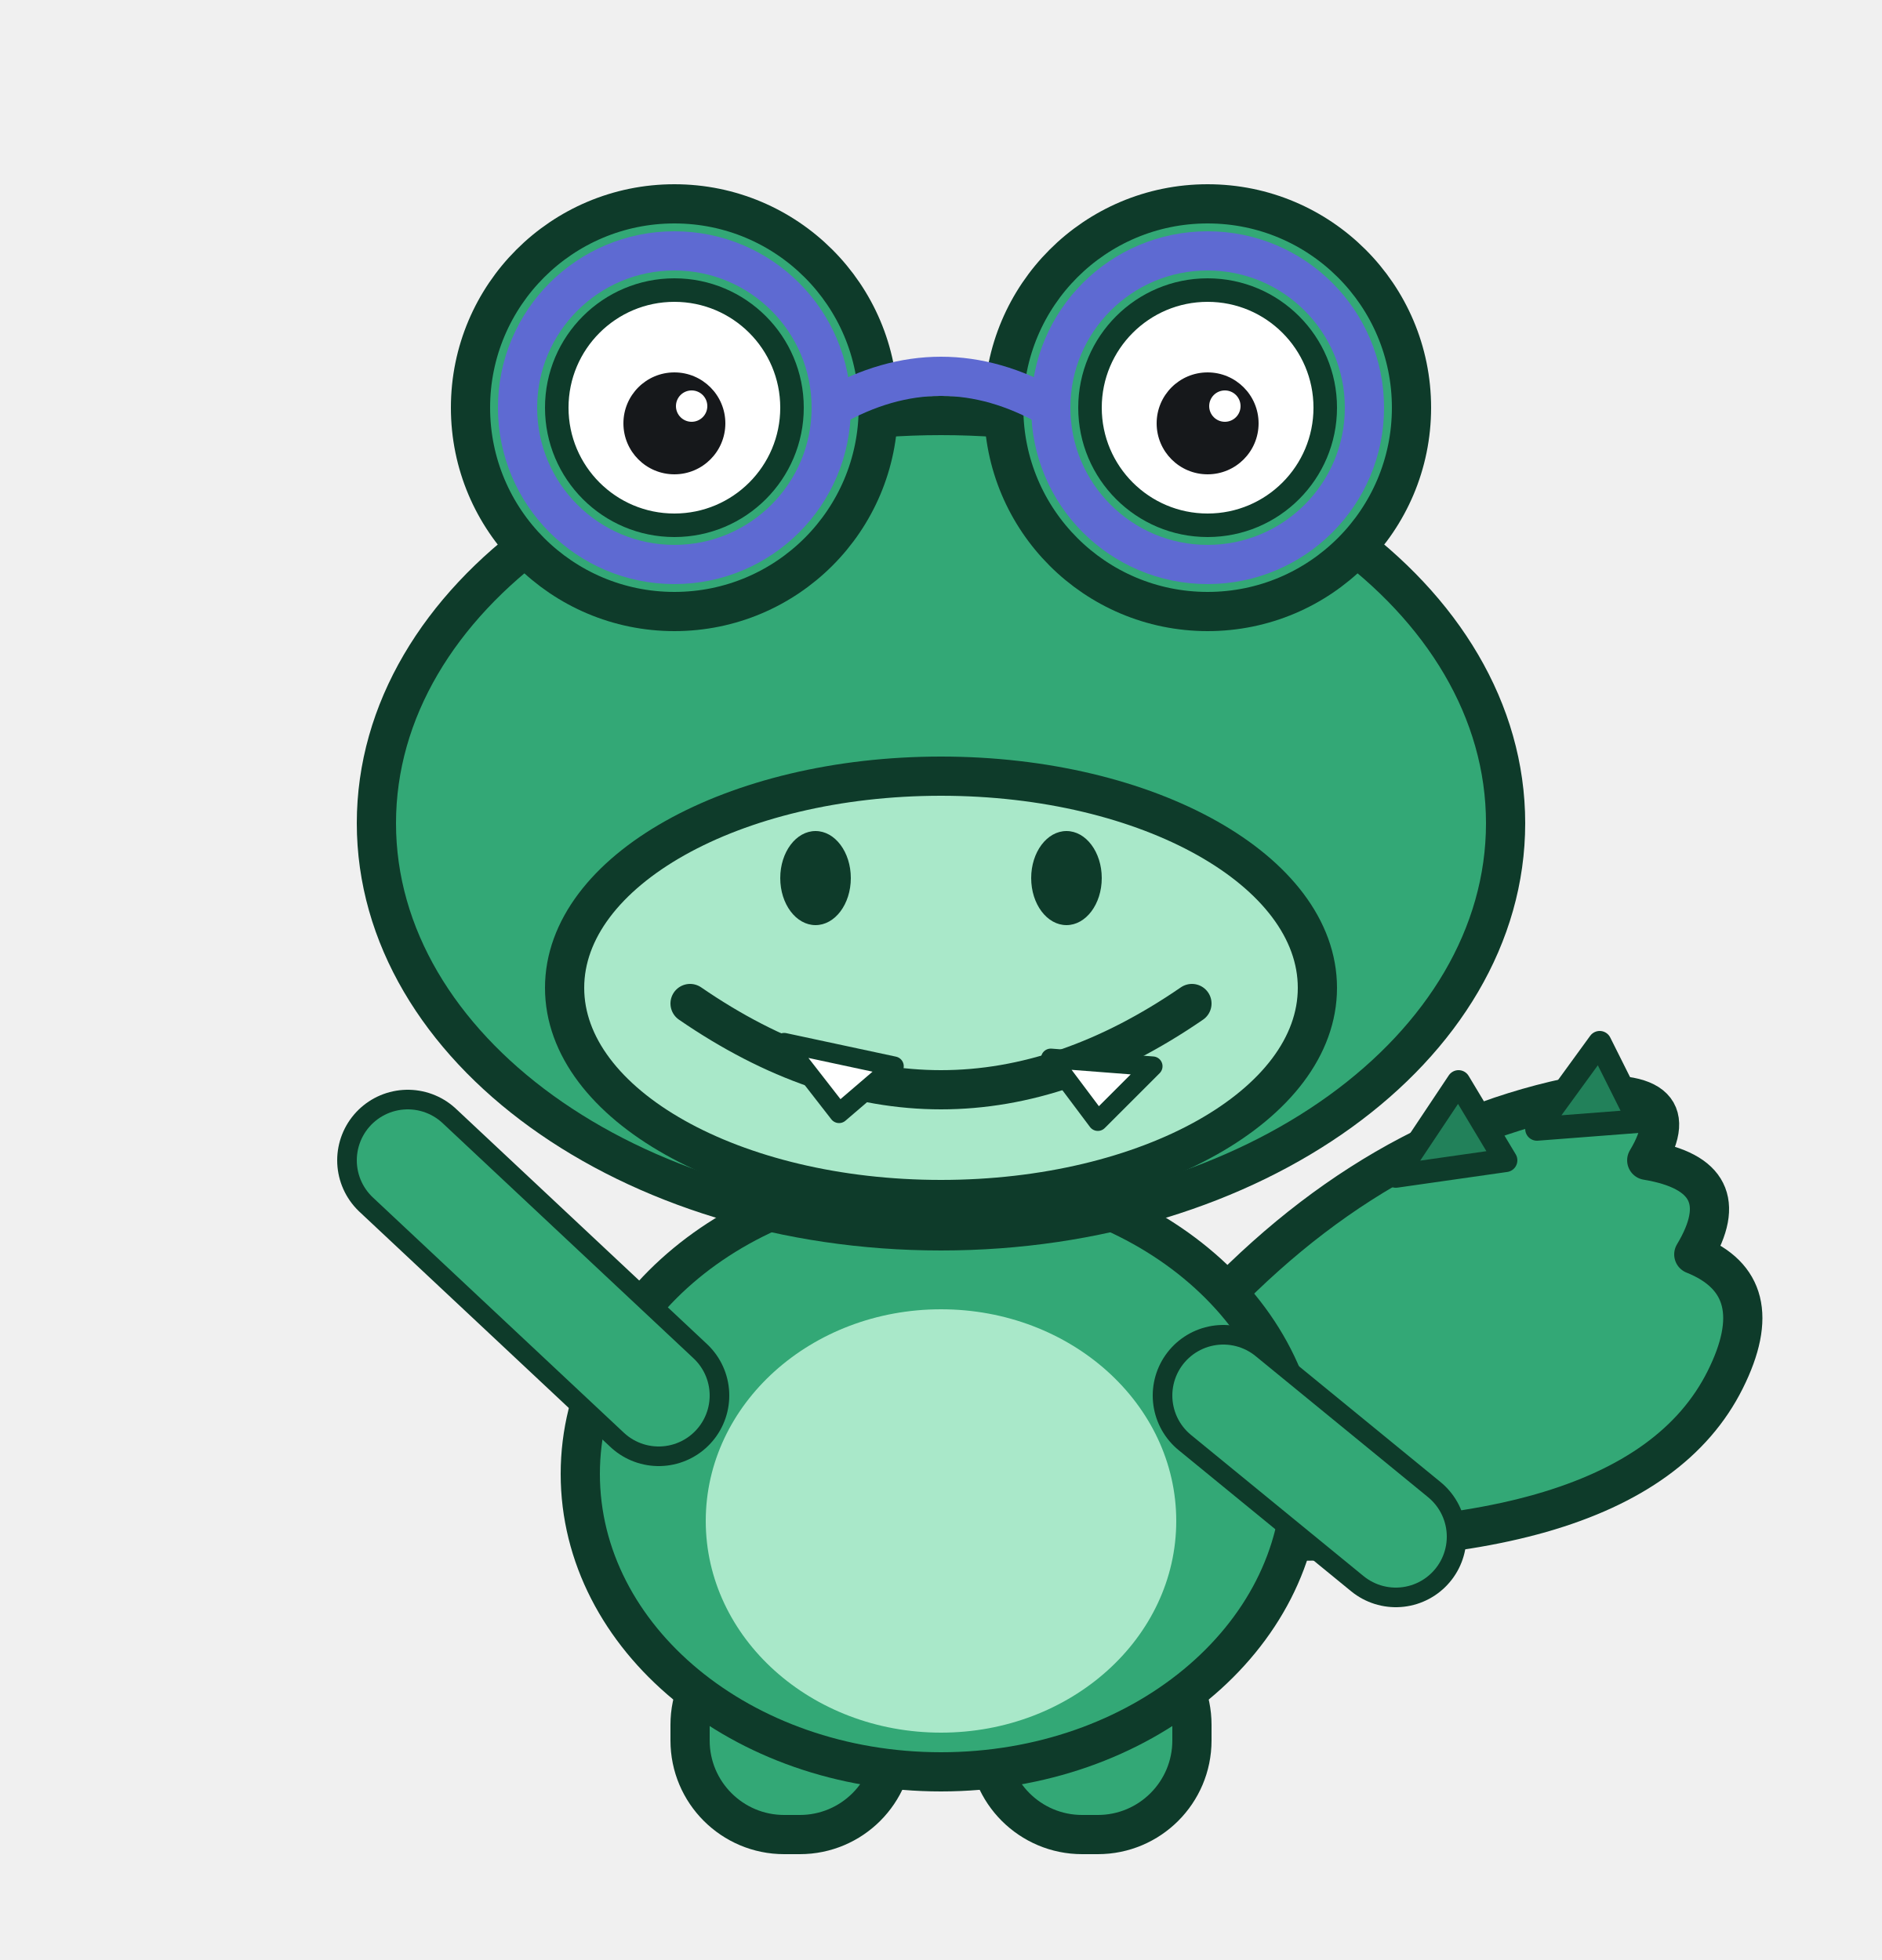
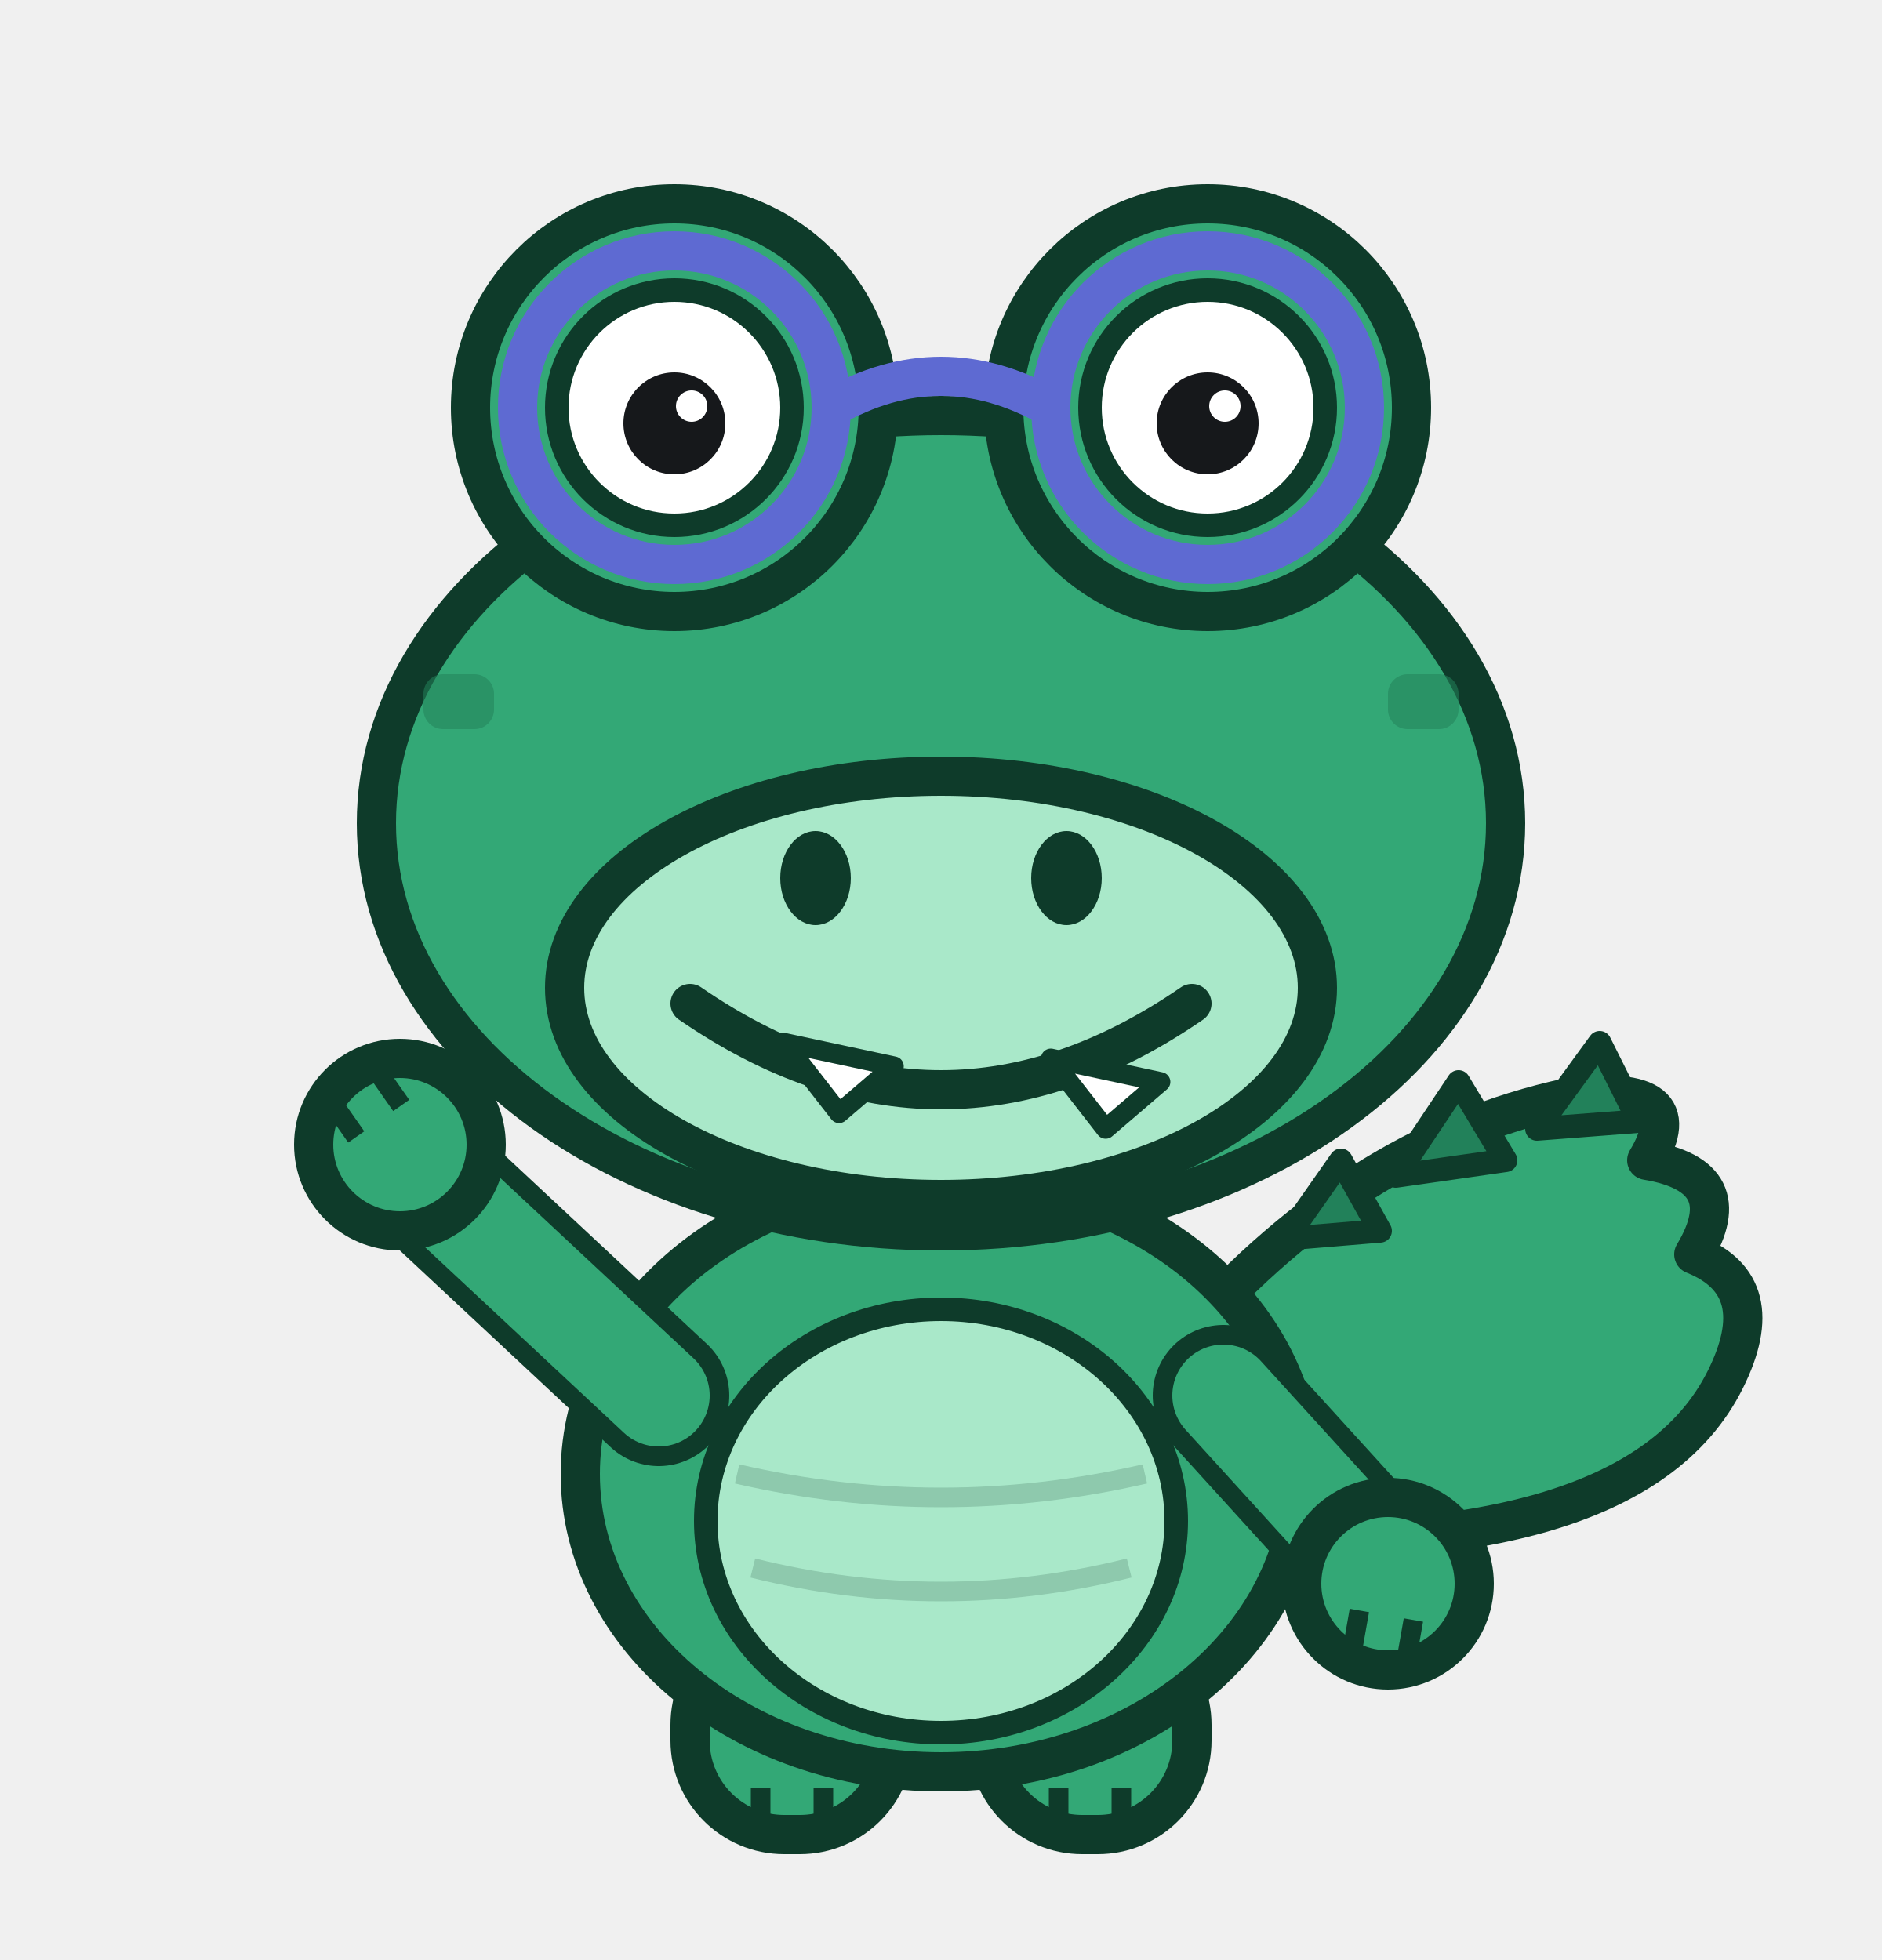
<svg xmlns="http://www.w3.org/2000/svg" viewBox="0 0 240 250" fill="none">
  <path d="M 150 196 Q 208 200 220 176 Q 226 164 216 160 Q 222 150 210 148 Q 216 138 200 140 Q 172 146 150 172 Z" fill="#33A876" stroke="#0E3B2A" stroke-width="5" stroke-linejoin="round" />
+   <path d="M 164 158 l 7 -10 l 5 9 Z" fill="#22815A" stroke="#0E3B2A" stroke-width="3" stroke-linejoin="round" />
  <path d="M 178 150 l 8 -12 l 6 10 Z" fill="#22815A" stroke="#0E3B2A" stroke-width="3" stroke-linejoin="round" />
  <path d="M 196 144 l 8 -11 l 5 10 Z" fill="#22815A" stroke="#0E3B2A" stroke-width="3" stroke-linejoin="round" />
  <rect x="88" y="208" width="26" height="26" rx="12" fill="#33A876" stroke="#0E3B2A" stroke-width="5" />
+   <line x1="97" y1="228" x2="97" y2="234" stroke="#0E3B2A" stroke-width="2.5" />
+   <line x1="105" y1="228" x2="105" y2="234" stroke="#0E3B2A" stroke-width="2.5" />
  <rect x="126" y="208" width="26" height="26" rx="12" fill="#33A876" stroke="#0E3B2A" stroke-width="5" />
+   <line x1="135" y1="228" x2="135" y2="234" stroke="#0E3B2A" stroke-width="2.5" />
+   <line x1="143" y1="228" x2="143" y2="234" stroke="#0E3B2A" stroke-width="2.5" />
  <ellipse cx="120" cy="188" rx="46" ry="38" fill="#33A876" stroke="#0E3B2A" stroke-width="5" />
-   <ellipse cx="120" cy="194" rx="30" ry="27" fill="#A9E8C9" />
-   <path d="M 84 178 L 52 148" stroke="#0E3B2A" stroke-width="18" stroke-linecap="round" />
-   <path d="M 84 178 L 52 148" stroke="#33A876" stroke-width="13" stroke-linecap="round" />
-   <path d="M 156 178 L 178 196" stroke="#0E3B2A" stroke-width="18" stroke-linecap="round" />
-   <path d="M 156 178 L 178 196" stroke="#33A876" stroke-width="13" stroke-linecap="round" />
+   <ellipse cx="120" cy="194" rx="30" ry="27" fill="#A9E8C9" stroke="#0E3B2A" stroke-width="3" />
+   <path d="M 94 188 Q 120 194 146 188" stroke="#0E3B2A" stroke-width="2.5" opacity="0.18" fill="none" />
+   <path d="M 96 200 Q 120 206 144 200" stroke="#0E3B2A" stroke-width="2.5" opacity="0.18" fill="none" />
+   <path d="M 84 178 L 54 150" stroke="#0E3B2A" stroke-width="18" stroke-linecap="round" />
+   <path d="M 84 178 L 54 150" stroke="#33A876" stroke-width="13" stroke-linecap="round" />
+   <circle cx="51" cy="146" r="11" fill="#33A876" stroke="#0E3B2A" stroke-width="5" />
+   <g transform="translate(0 0) rotate(-35 51 146)">
+     <line x1="47" y1="135" x2="47" y2="142" stroke="#0E3B2A" stroke-width="2.5" />
+     <line x1="54" y1="135" x2="54" y2="142" stroke="#0E3B2A" stroke-width="2.5" />
+   </g>
+   <path d="M 156 178 L 176 200" stroke="#0E3B2A" stroke-width="18" stroke-linecap="round" />
+   <path d="M 156 178 L 176 200" stroke="#33A876" stroke-width="13" stroke-linecap="round" />
+   <circle cx="177" cy="202" r="11" fill="#33A876" stroke="#0E3B2A" stroke-width="5" />
+   <g transform="translate(0 0) rotate(190 177 202)">
+     <line x1="173" y1="191" x2="173" y2="198" stroke="#0E3B2A" stroke-width="2.5" />
+     <line x1="180" y1="191" x2="180" y2="198" stroke="#0E3B2A" stroke-width="2.5" />
+   </g>
  <ellipse cx="120" cy="105" rx="72" ry="52" fill="#33A876" stroke="#0E3B2A" stroke-width="5" />
+   <rect x="54" y="86" width="9" height="7" rx="2.5" fill="#22815A" opacity="0.55" />
+   <rect x="177" y="86" width="9" height="7" rx="2.5" fill="#22815A" opacity="0.55" />
  <ellipse cx="120" cy="126" rx="48" ry="27" fill="#A9E8C9" stroke="#0E3B2A" stroke-width="5" />
  <ellipse cx="104" cy="112" rx="4.5" ry="6" fill="#0E3B2A" />
  <ellipse cx="136" cy="112" rx="4.5" ry="6" fill="#0E3B2A" />
  <path d="M 88 128 Q 120 150 152 128" stroke="#0E3B2A" stroke-width="5" stroke-linecap="round" fill="none" />
  <path d="M 100 133 l 7 9 l 7 -6 Z" fill="#FFFFFF" stroke="#0E3B2A" stroke-width="2.5" stroke-linejoin="round" />
-   <path d="M 134 135 l 6 8 l 7 -7 Z" fill="#FFFFFF" stroke="#0E3B2A" stroke-width="2.5" stroke-linejoin="round" />
+   <path d="M 134 135 l 7 9 l 7 -6 Z" fill="#FFFFFF" stroke="#0E3B2A" stroke-width="2.5" stroke-linejoin="round" />
  <circle cx="86" cy="52" r="26" fill="#33A876" stroke="#0E3B2A" stroke-width="5" />
  <circle cx="86" cy="52" r="15" fill="#FFFFFF" stroke="#0E3B2A" stroke-width="3" />
  <circle cx="86" cy="54" r="6.5" fill="#16181B" />
  <circle cx="88.2" cy="51.8" r="2" fill="#FFFFFF" />
  <circle cx="154" cy="52" r="26" fill="#33A876" stroke="#0E3B2A" stroke-width="5" />
  <circle cx="154" cy="52" r="15" fill="#FFFFFF" stroke="#0E3B2A" stroke-width="3" />
  <circle cx="154" cy="54" r="6.5" fill="#16181B" />
  <circle cx="156.2" cy="51.8" r="2" fill="#FFFFFF" />
-   <circle cx="86" cy="52" r="20" fill="none" fill-opacity="0.92" stroke="#5E6AD2" stroke-width="5" />
-   <circle cx="154" cy="52" r="20" fill="none" fill-opacity="0.92" stroke="#5E6AD2" stroke-width="5" />
-   <path d="M 106 52 Q 120 44 134 52" stroke="#5E6AD2" stroke-width="5" fill="none" />
+   <circle cx="86" cy="52" r="20" fill="none" stroke="#5E6AD2" stroke-width="5" />
+   <circle cx="154" cy="52" r="20" fill="none" stroke="#5E6AD2" stroke-width="5" />
+   <path d="M 106 52 Q 120.0 44 134 52" stroke="#5E6AD2" stroke-width="5" fill="none" />
</svg>
